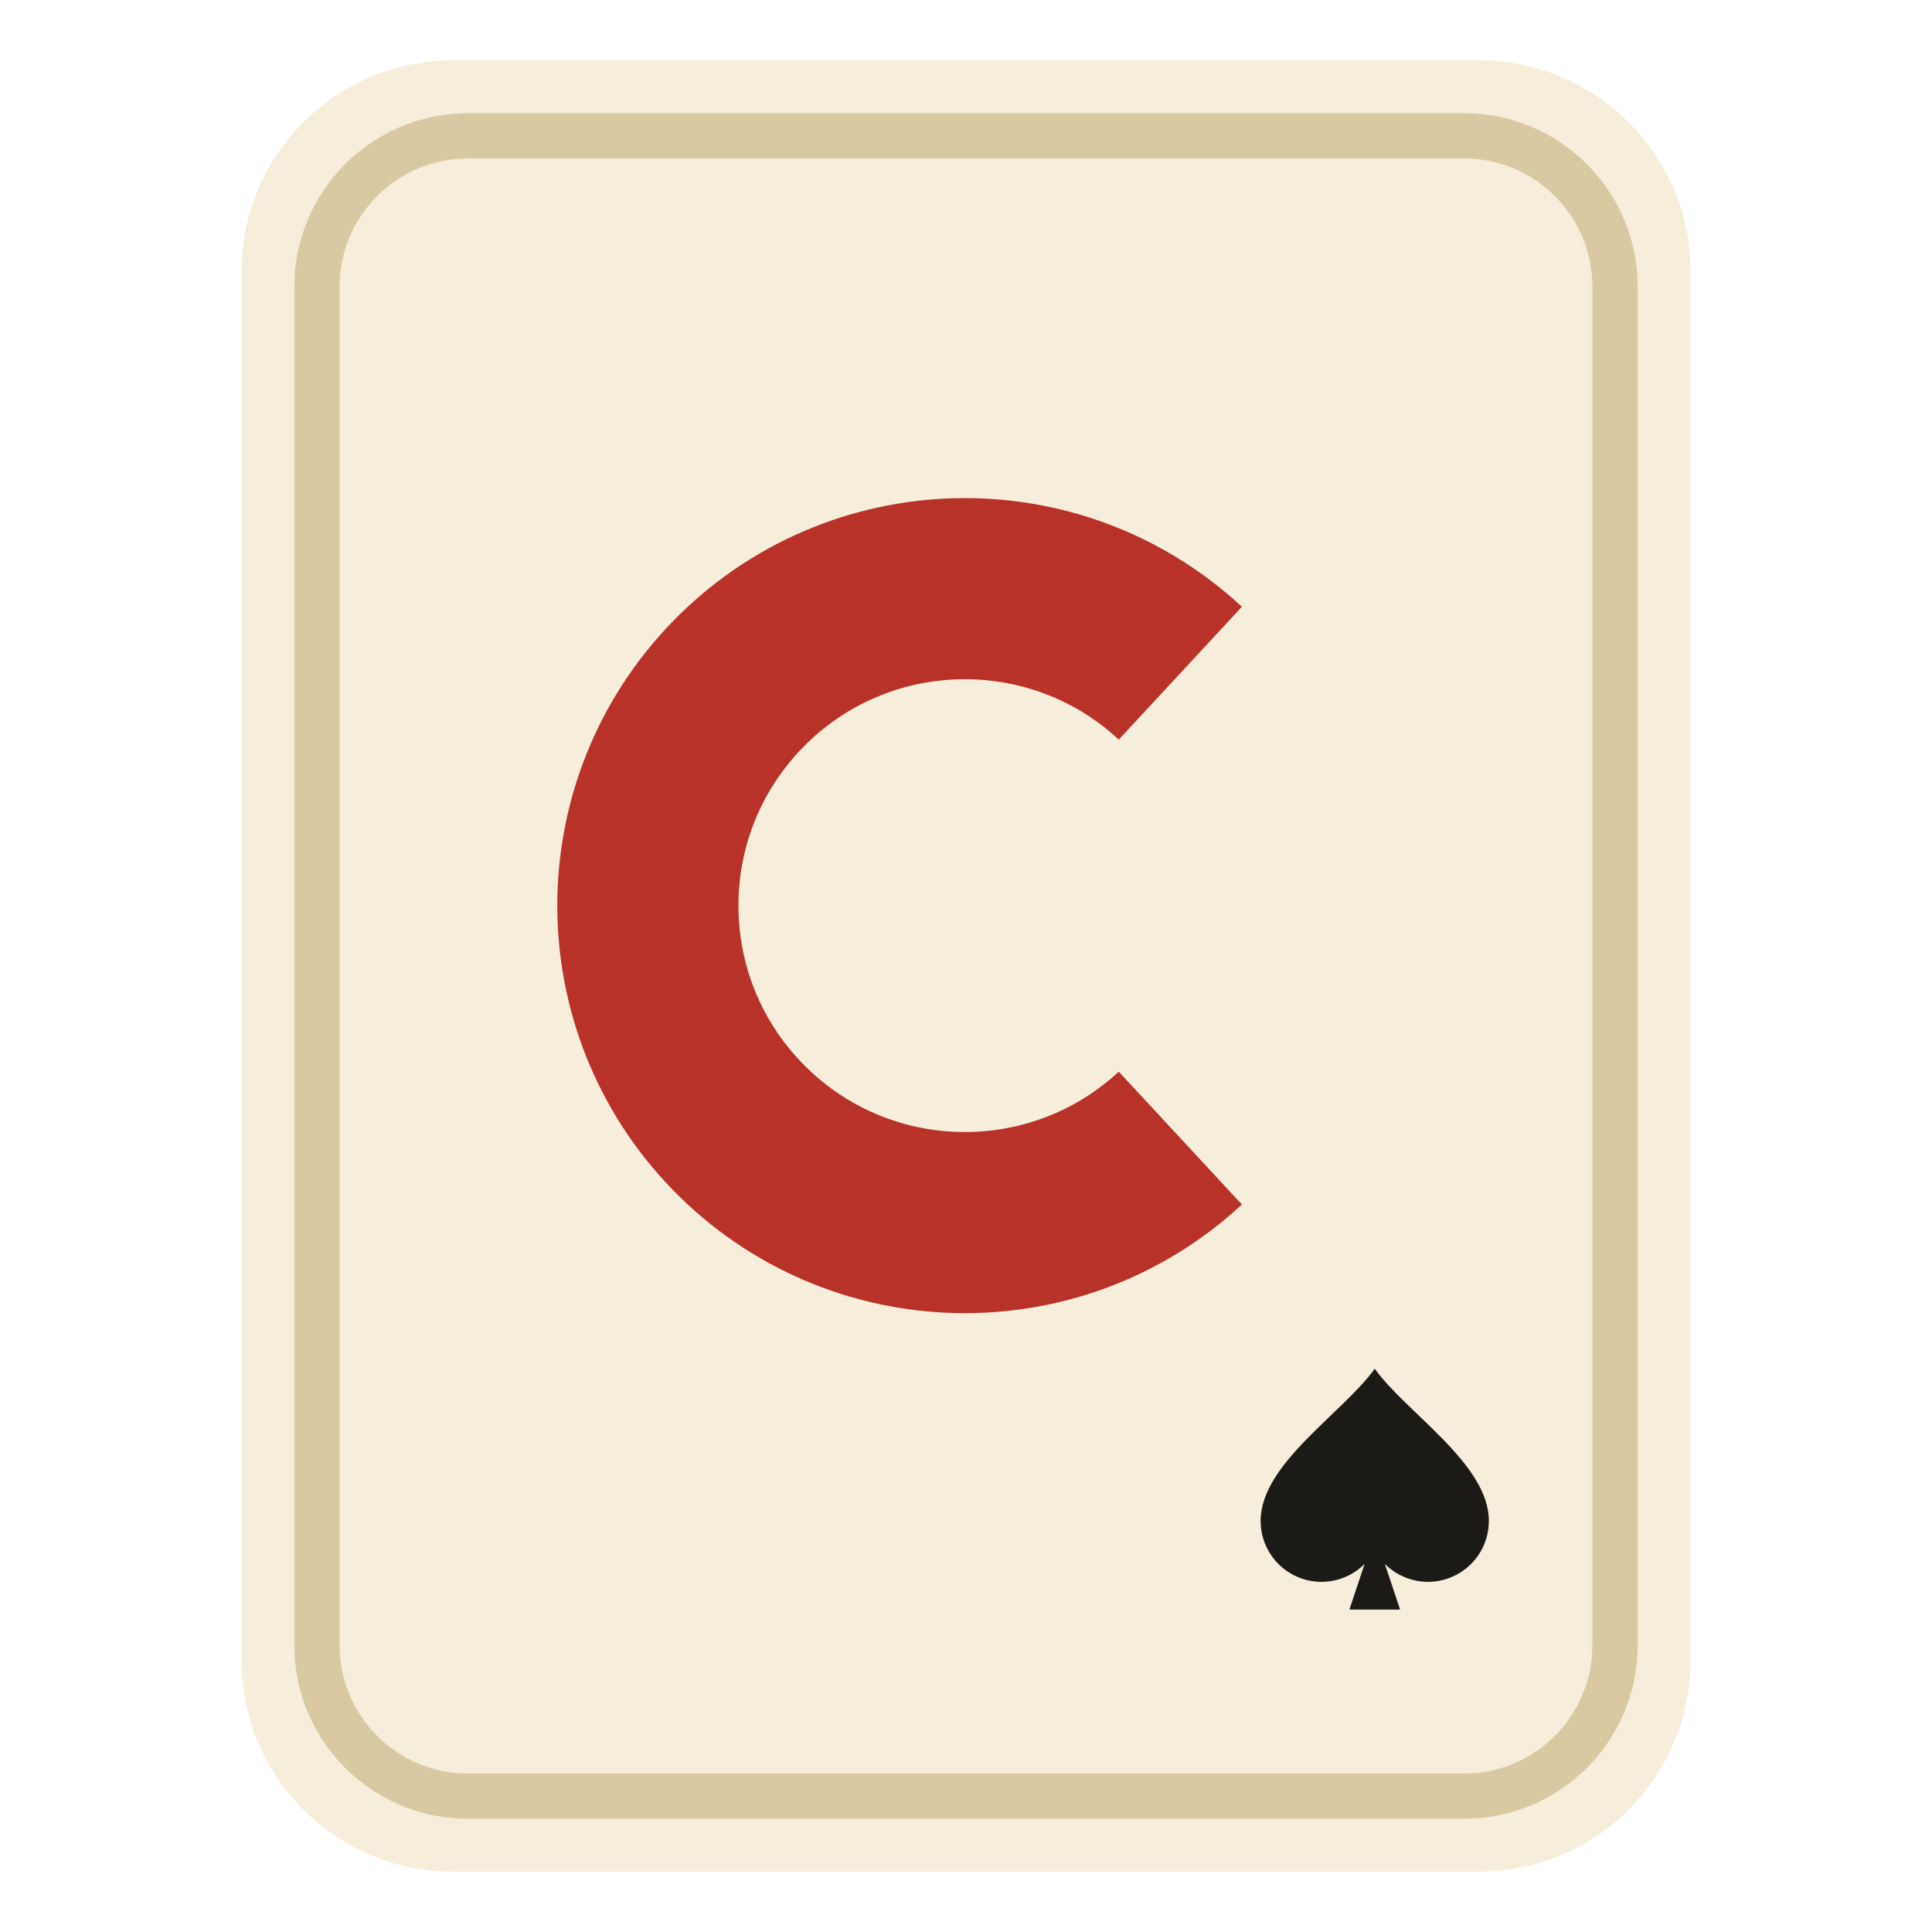
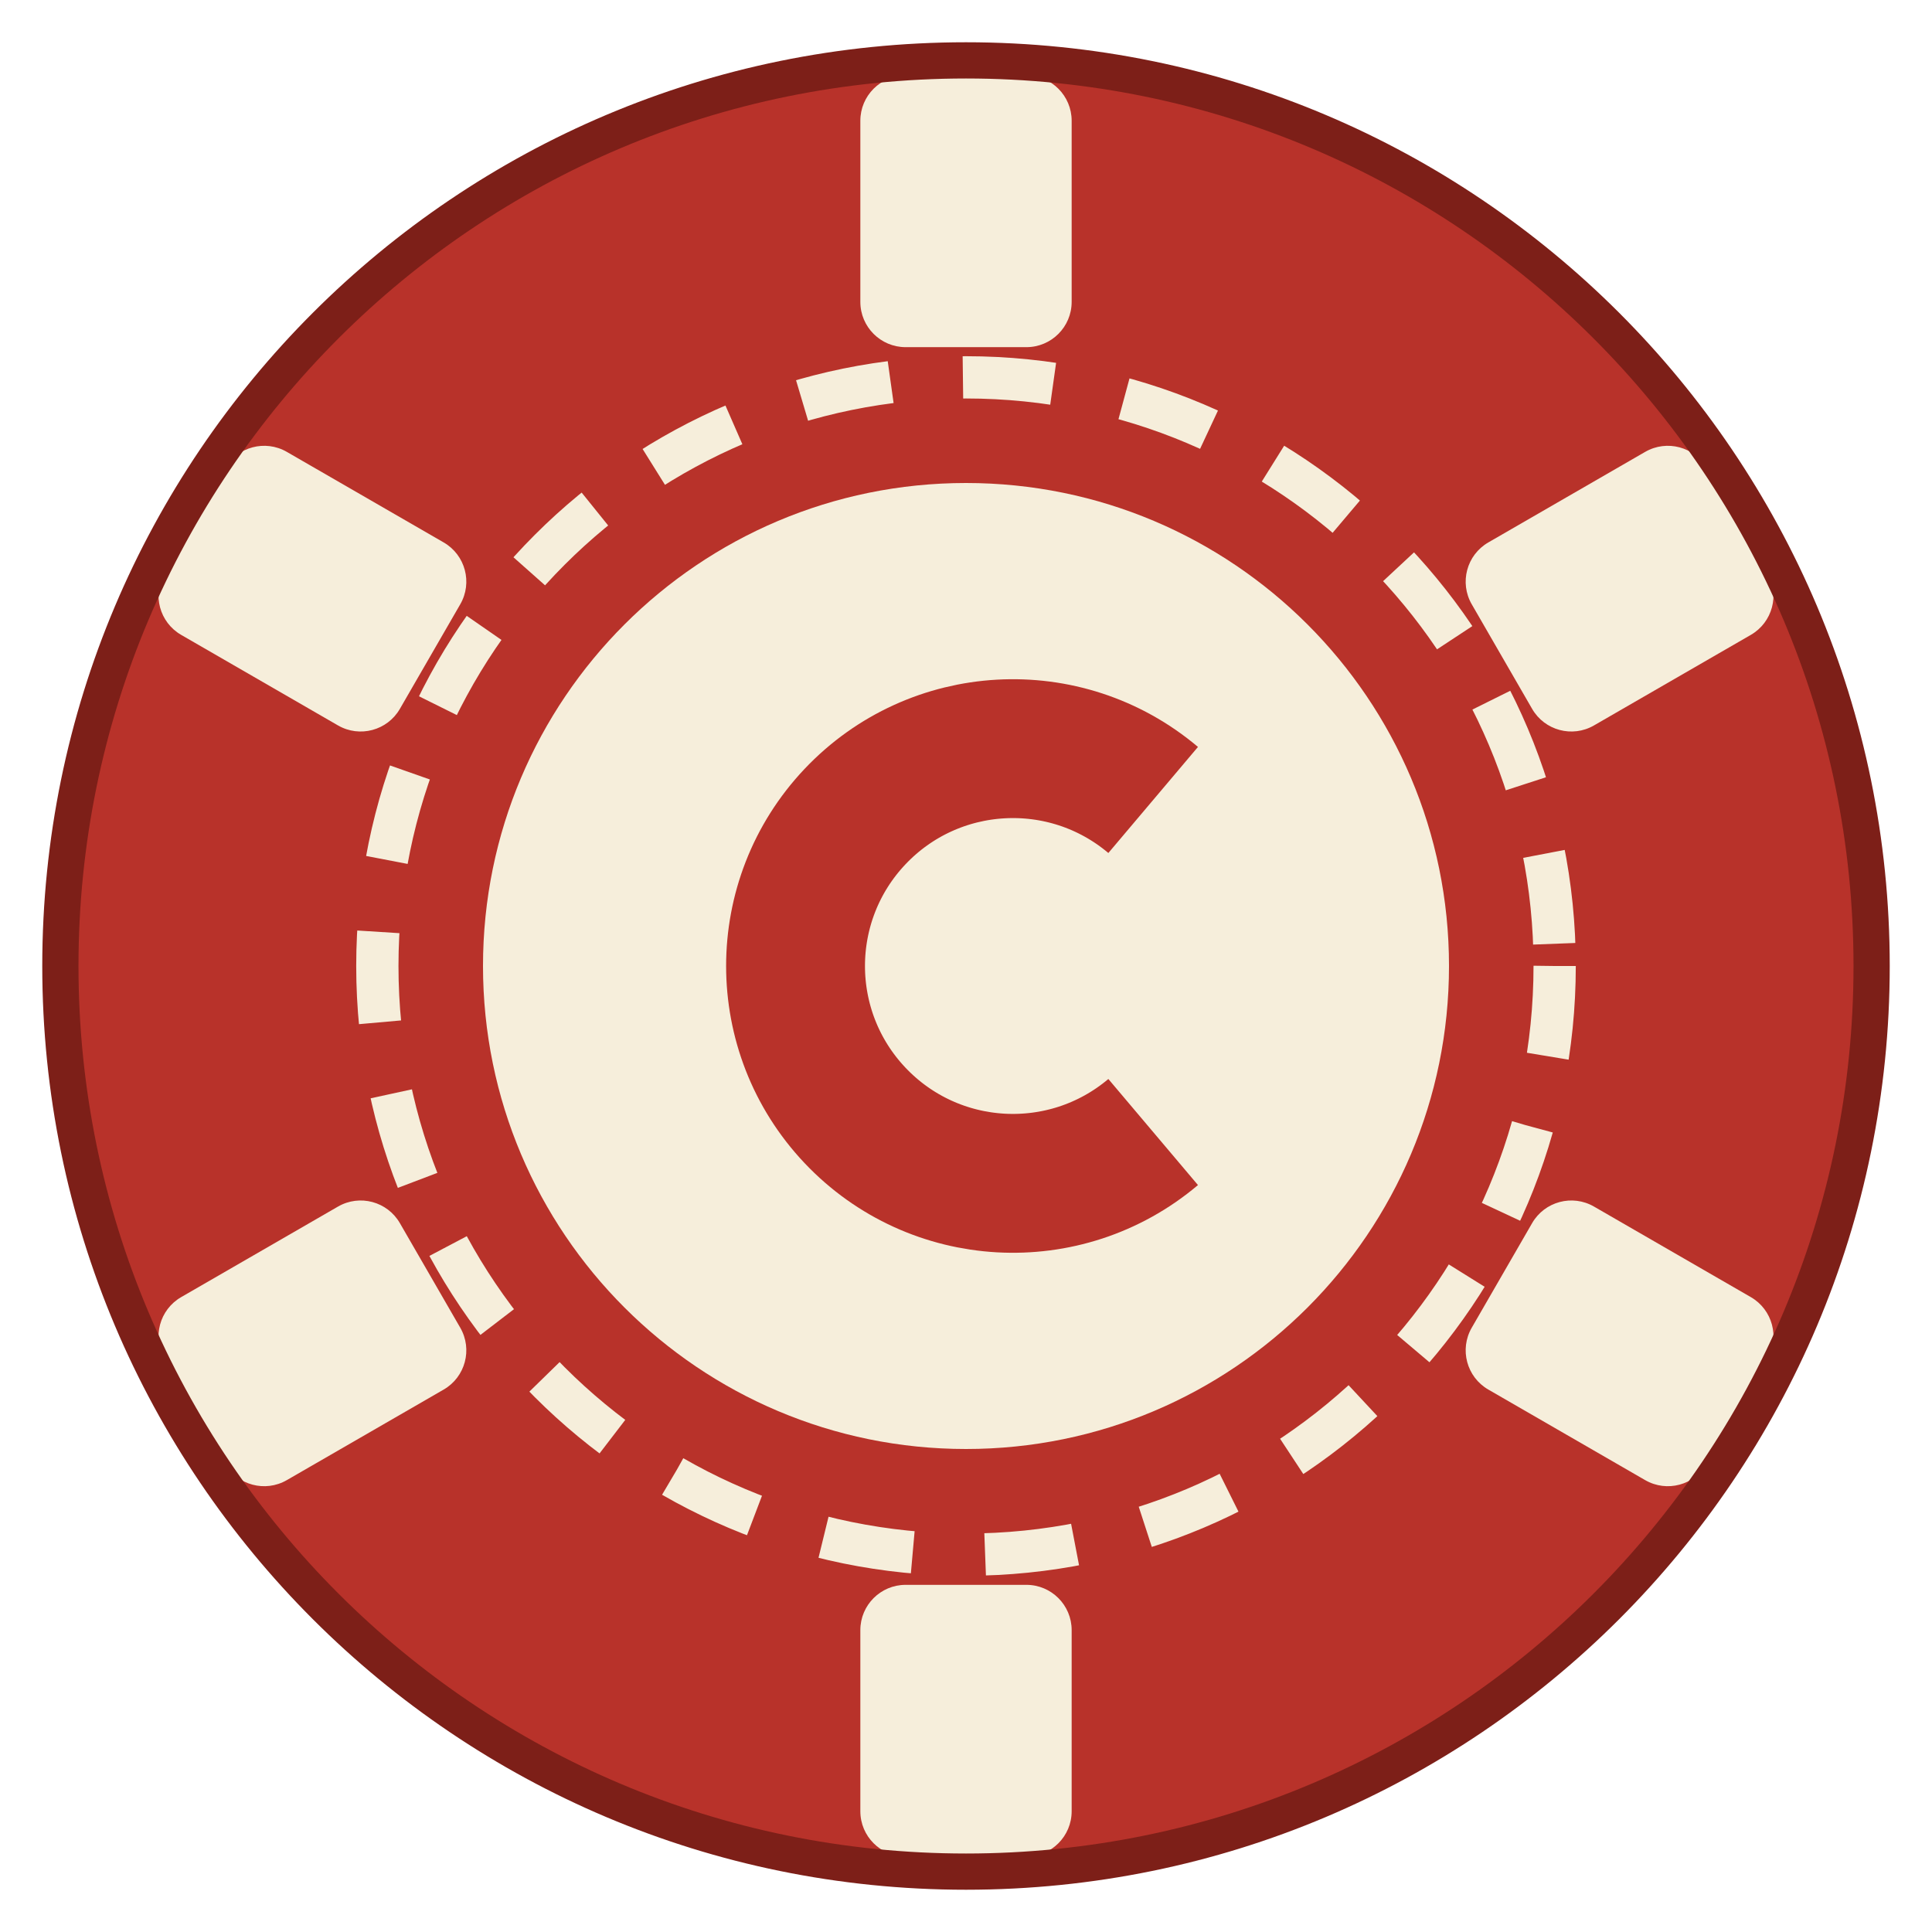
<svg xmlns="http://www.w3.org/2000/svg" viewBox="0 0 64 64">
-   <rect x="8" y="2" width="48" height="60" rx="7" fill="#f6eedb" />
-   <rect x="10.5" y="4.5" width="43" height="55" rx="5" fill="none" stroke="#d9c9a3" stroke-width="1.5" />
-   <path d="M39.1 22.3 A10.5 10.5 0 1 0 39.1 37.7" fill="none" stroke="#b8322a" stroke-width="6" />
-   <g transform="translate(40.5 44.5) scale(0.42)" fill="#1c1a17">
-     <path d="M12 2c-2.5 3.5-9 7.5-9 12a4.8 4.8 0 0 0 8.2 3.4L10 21h4l-1.2-3.6A4.8 4.8 0 0 0 21 14c0-4.5-6.5-8.5-9-12Z" />
+   <circle cx="32" cy="32" r="30" fill="#b8322a" />
+   <g fill="#f6eedb">
+     <rect x="28.5" y="2.5" width="7" height="9" rx="1.5" transform="rotate(0 32 32)" />
+     <rect x="28.5" y="2.5" width="7" height="9" rx="1.5" transform="rotate(60 32 32)" />
+     <rect x="28.5" y="2.5" width="7" height="9" rx="1.5" transform="rotate(120 32 32)" />
+     <rect x="28.5" y="2.5" width="7" height="9" rx="1.5" transform="rotate(180 32 32)" />
+     <rect x="28.5" y="2.5" width="7" height="9" rx="1.5" transform="rotate(240 32 32)" />
+     <rect x="28.5" y="2.5" width="7" height="9" rx="1.5" transform="rotate(300 32 32)" />
  </g>
+   <circle cx="32" cy="32" r="19.5" fill="none" stroke="#f6eedb" stroke-width="1.4" stroke-dasharray="3 2.4" />
+   <circle cx="32" cy="32" r="16" fill="#f6eedb" />
+   <circle cx="32" cy="32" r="30" fill="none" stroke="#7d1f18" stroke-width="1.2" />
+   <path d="M38.2 26.5 A7.2 7.2 0 1 0 38.2 37.5" fill="none" stroke="#b8322a" stroke-width="4.6" />
</svg>
